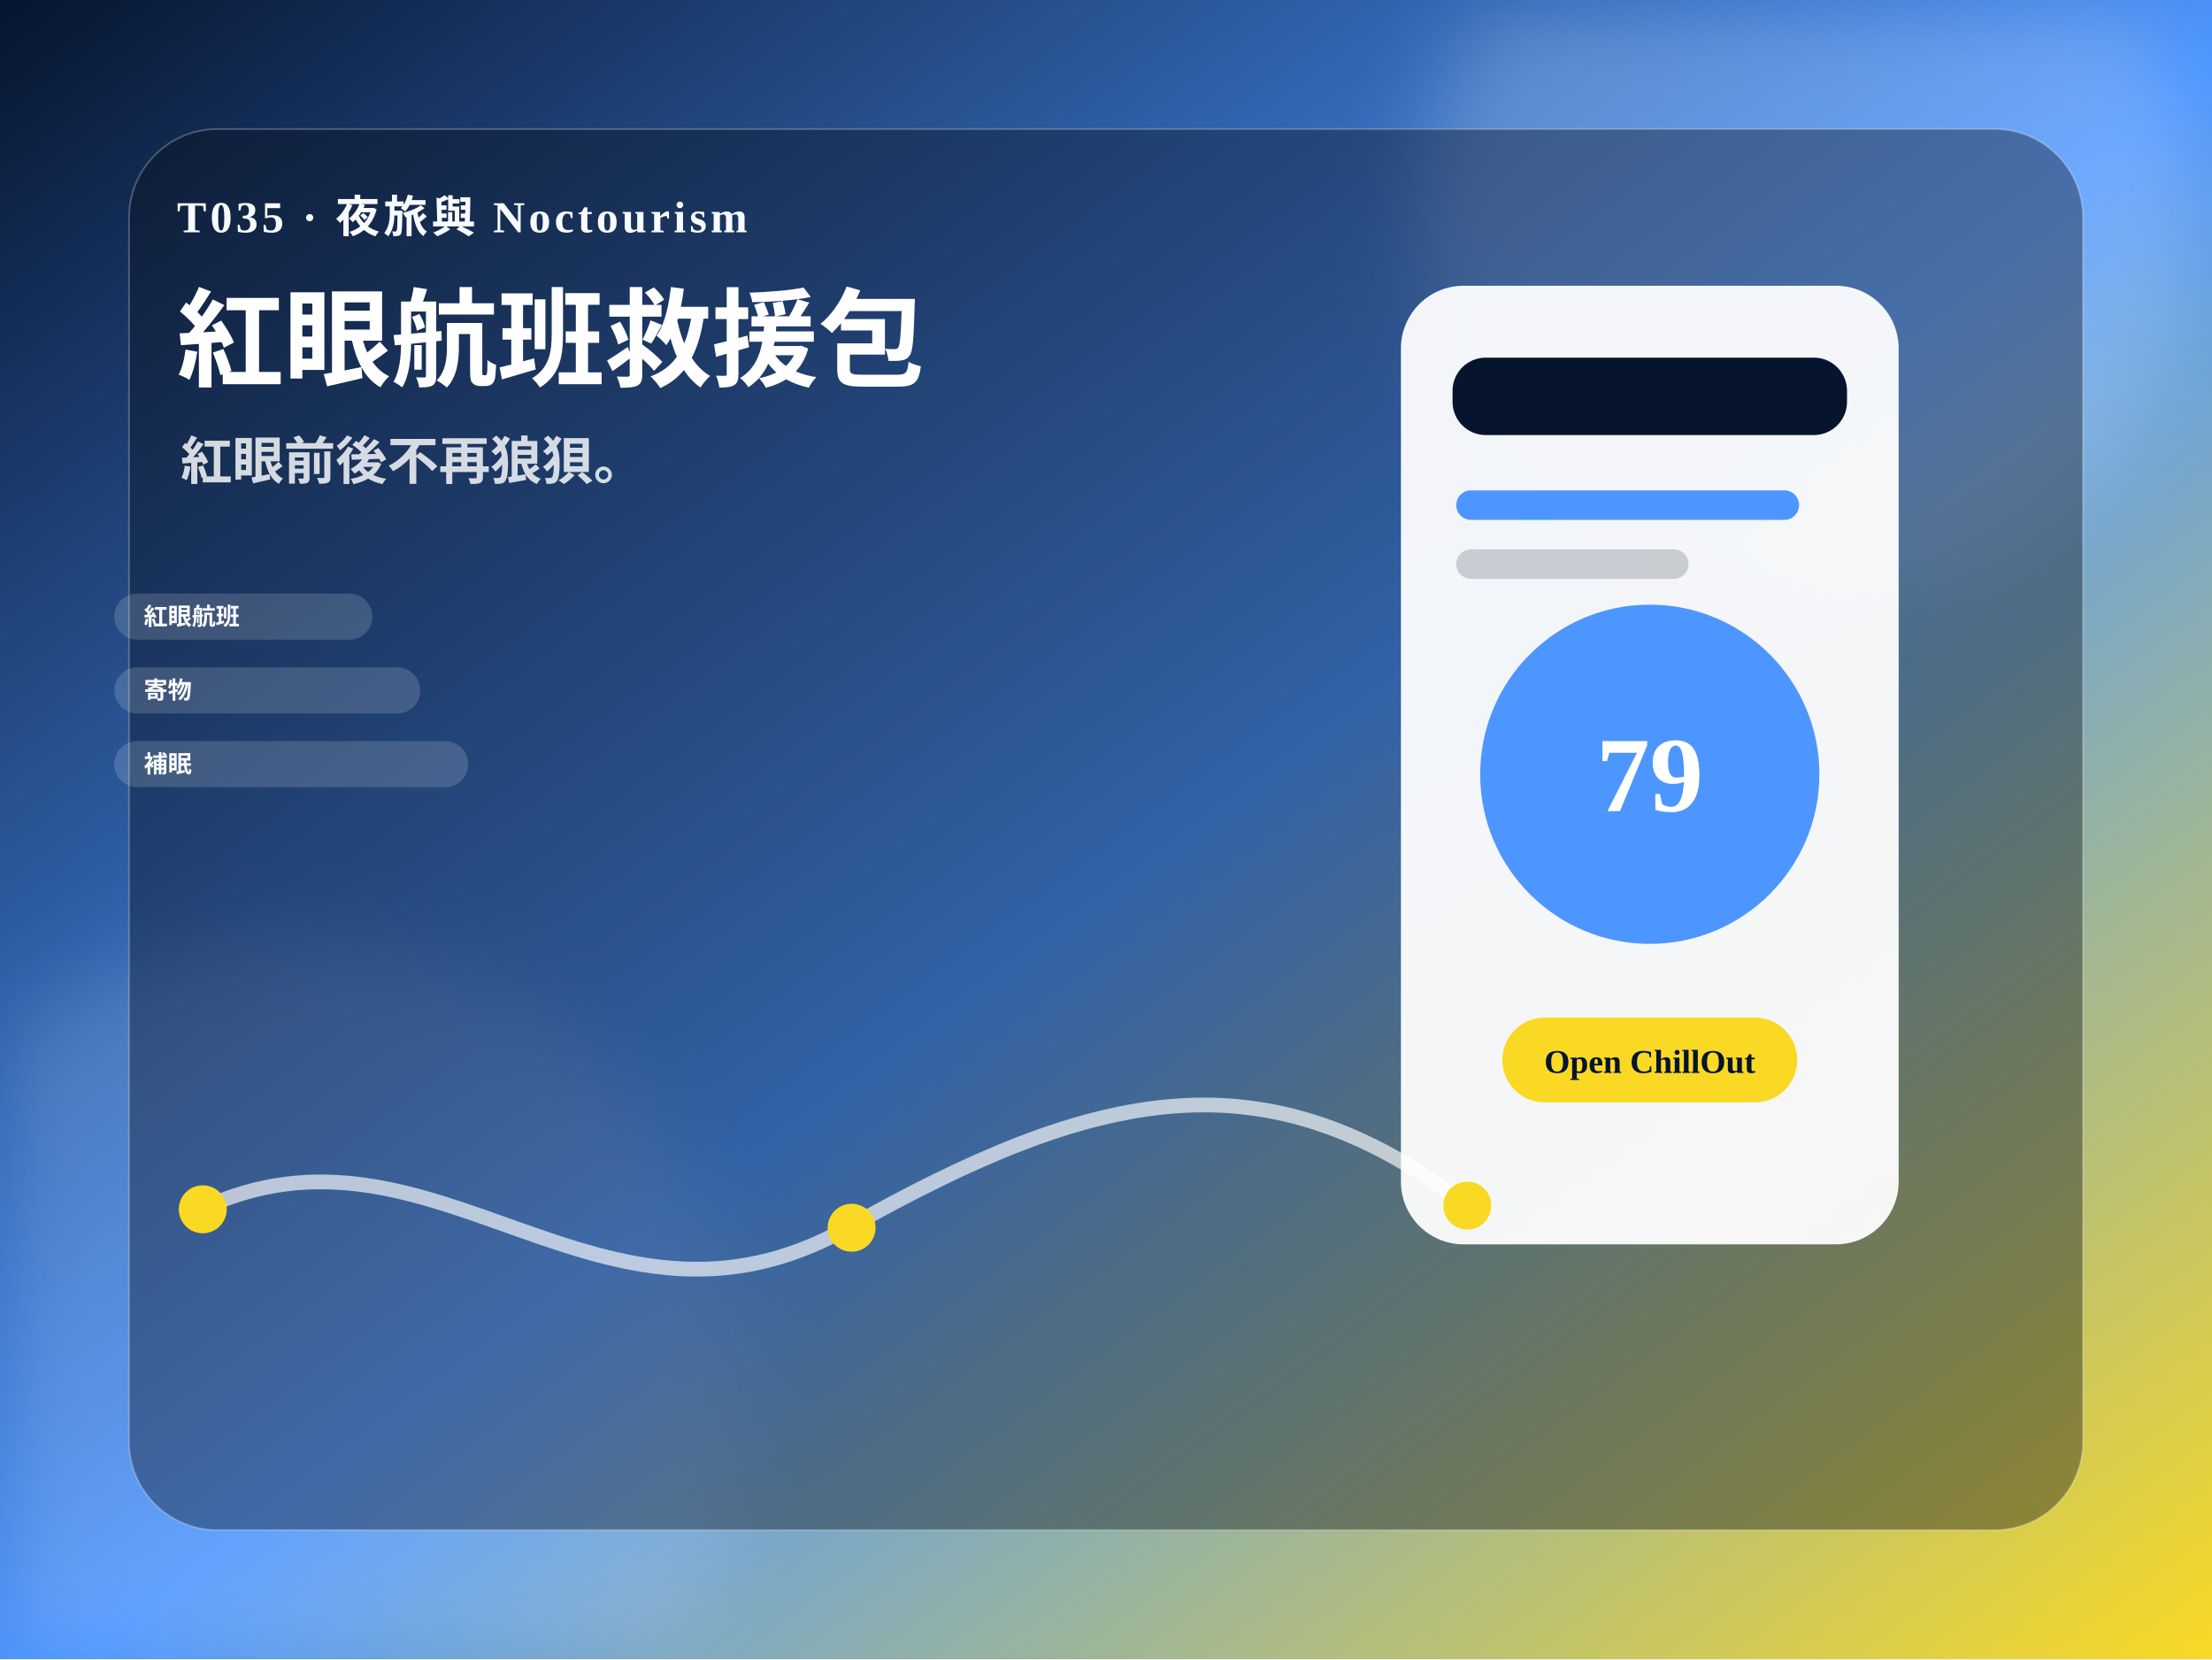
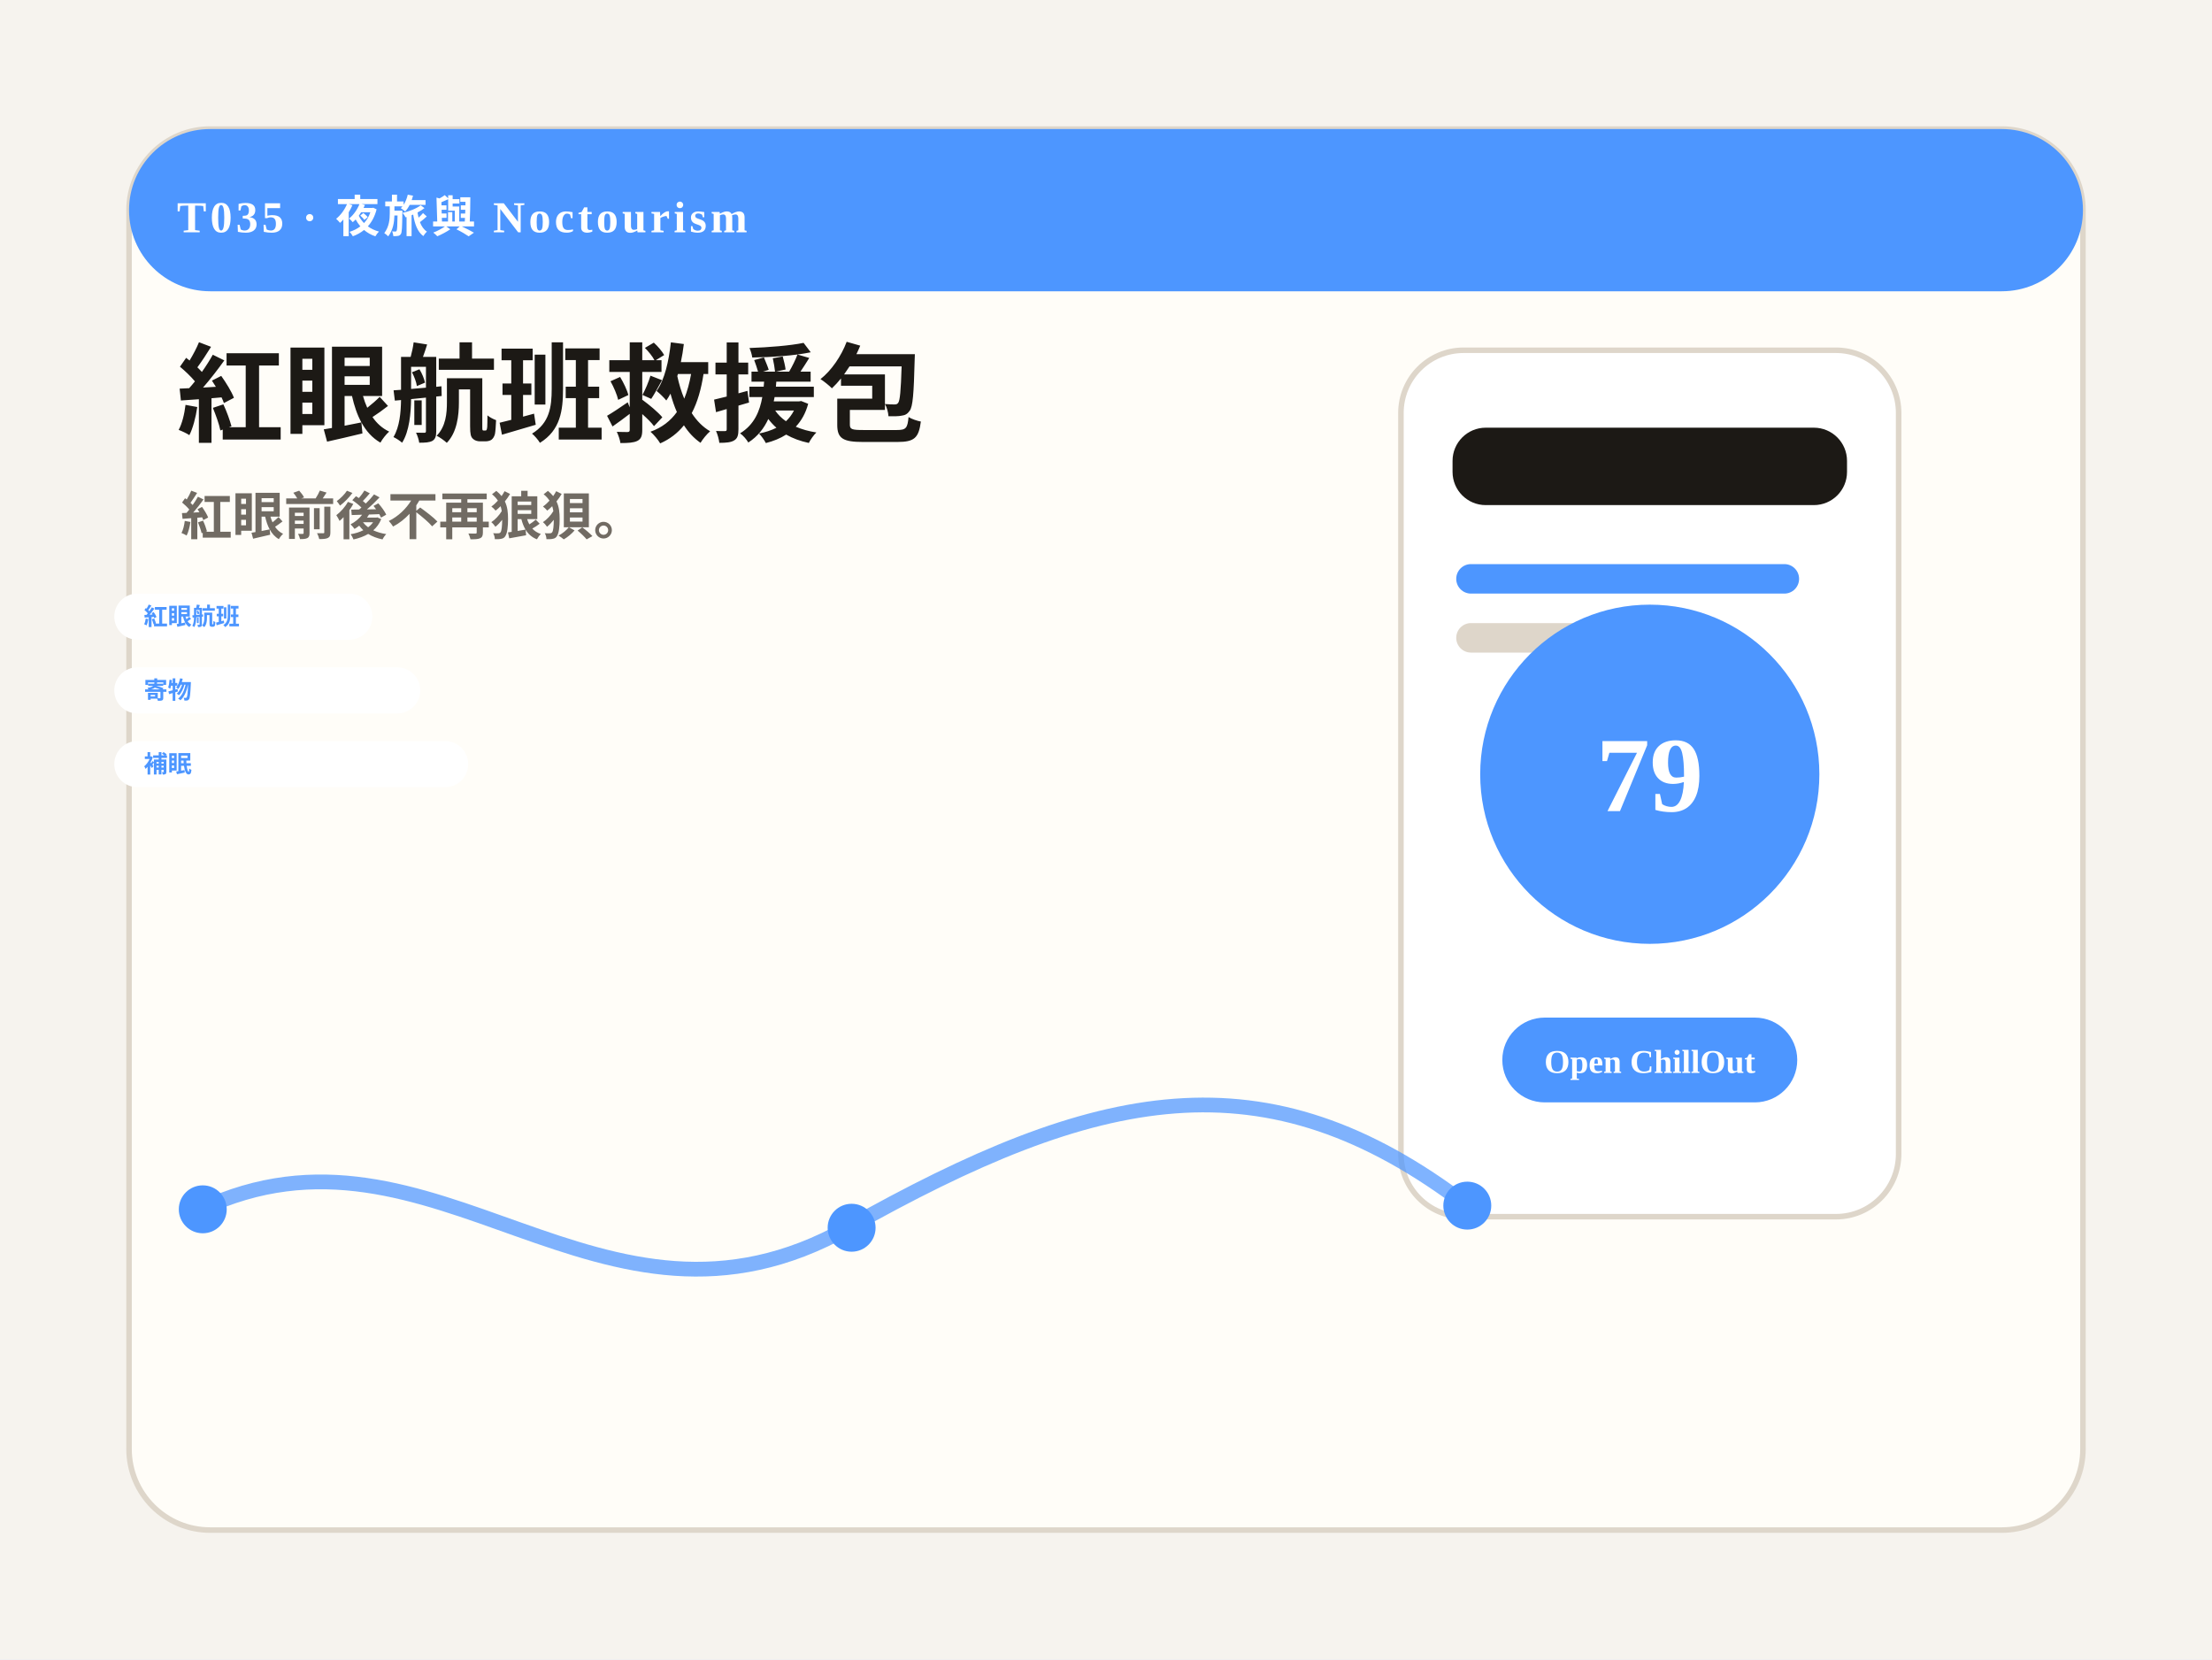
<svg xmlns="http://www.w3.org/2000/svg" width="1200" height="900" viewBox="0 0 1200 900" role="img" aria-label="紅眼航班救援包">
-   <defs>
-     <linearGradient id="bg" x1="0" y1="0" x2="1" y2="1">
-       <stop offset="0" stop-color="#06142E" />
-       <stop offset=".52" stop-color="#4D96FF" />
-       <stop offset="1" stop-color="#F9D923" />
-     </linearGradient>
-     <filter id="soft" x="-20%" y="-20%" width="140%" height="140%">
-       <feGaussianBlur stdDeviation="22" />
-     </filter>
-   </defs>
-   <rect width="1200" height="900" fill="url(#bg)" />
-   <circle cx="980" cy="120" r="210" fill="rgba(255,255,255,.18)" filter="url(#soft)" />
-   <circle cx="155" cy="760" r="250" fill="rgba(255,255,255,.12)" filter="url(#soft)" />
-   <rect x="70" y="70" width="1060" height="760" rx="48" fill="rgba(8,14,24,.38)" stroke="rgba(255,255,255,.24)" />
-   <text x="96" y="126" font-size="24" fill="#F8FBFF" font-weight="800" letter-spacing="2">T035 · 夜旅與 Noctourism</text>
-   <text x="96" y="205" font-size="58" fill="#FFFFFF" font-weight="900">紅眼航班救援包</text>
-   <text x="98" y="260" font-size="28" fill="rgba(255,255,255,.82)" font-weight="700">紅眼前後不再狼狽。</text>
-   <rect x="760" y="155" width="270" height="520" rx="34" fill="rgba(255,255,255,.94)" />
-   <rect x="788" y="194" width="214" height="42" rx="18" fill="#06142E" />
-   <rect x="790" y="266" width="186" height="16" rx="8" fill="#4D96FF" />
-   <rect x="790" y="298" width="126" height="16" rx="8" fill="rgba(9,20,34,.18)" />
+   <rect width="1200" height="900" fill="#F6F3EE" />
+   <rect x="70" y="70" width="1060" height="760" rx="44" fill="#FFFDF8" stroke="#DED6CA" stroke-width="3" />
+   <rect x="70" y="70" width="1060" height="88" rx="44" fill="#4D96FF" />
+   <text x="96" y="126" font-size="24" fill="#FFFFFF" font-weight="850" letter-spacing="2">T035 · 夜旅與 Noctourism</text>
+   <text x="96" y="235" font-size="58" fill="#1C1915" font-weight="900">紅眼航班救援包</text>
+   <text x="98" y="290" font-size="28" fill="#716B63" font-weight="700">紅眼前後不再狼狽。</text>
+   <rect x="760" y="190" width="270" height="470" rx="34" fill="#FFFFFF" stroke="#DED6CA" stroke-width="3" />
+   <rect x="788" y="232" width="214" height="42" rx="18" fill="#1C1915" />
+   <rect x="790" y="306" width="186" height="16" rx="8" fill="#4D96FF" />
+   <rect x="790" y="338" width="126" height="16" rx="8" fill="#DED6CA" />
  <circle cx="895" cy="420" r="92" fill="#4D96FF" />
  <text x="895" y="440" font-size="58" text-anchor="middle" fill="#FFFFFF" font-weight="900">79</text>
-   <rect x="815" y="552" width="160" height="46" rx="23" fill="#F9D923" />
-   <text x="895" y="582" font-size="18" text-anchor="middle" fill="#06142E" font-weight="900">Open ChillOut</text>
-   <rect x="62" y="322" width="140" height="25" rx="12.5" fill="rgba(255,255,255,.16)" />
-   <text x="78" y="339" font-size="13" fill="#F8FBFF" font-weight="700">紅眼航班</text>
-   <rect x="62" y="362" width="166" height="25" rx="12.5" fill="rgba(255,255,255,.16)" />
-   <text x="78" y="379" font-size="13" fill="#F8FBFF" font-weight="700">寄物</text>
-   <rect x="62" y="402" width="192" height="25" rx="12.5" fill="rgba(255,255,255,.16)" />
-   <text x="78" y="419" font-size="13" fill="#F8FBFF" font-weight="700">補眠</text>
-   <path d="M109 656 C236 596 325 742 460 666 S686 570 796 654" fill="none" stroke="rgba(255,255,255,.65)" stroke-width="8" stroke-linecap="round" />
-   <circle cx="110" cy="656" r="13" fill="#F9D923" />
-   <circle cx="462" cy="666" r="13" fill="#F9D923" />
-   <circle cx="796" cy="654" r="13" fill="#F9D923" />
+   <rect x="815" y="552" width="160" height="46" rx="23" fill="#4D96FF" />
+   <text x="895" y="582" font-size="18" text-anchor="middle" fill="#FFFFFF" font-weight="900">Open ChillOut</text>
+   <rect x="62" y="322" width="140" height="25" rx="12.5" fill="#FFFFFF" />
+   <text x="78" y="339" font-size="13" fill="#4D96FF" font-weight="800">紅眼航班</text>
+   <rect x="62" y="362" width="166" height="25" rx="12.5" fill="#FFFFFF" />
+   <text x="78" y="379" font-size="13" fill="#4D96FF" font-weight="800">寄物</text>
+   <rect x="62" y="402" width="192" height="25" rx="12.5" fill="#FFFFFF" />
+   <text x="78" y="419" font-size="13" fill="#4D96FF" font-weight="800">補眠</text>
+   <path d="M109 656 C236 596 325 742 460 666 S686 570 796 654" fill="none" stroke="#4D96FF" stroke-width="8" stroke-linecap="round" opacity=".72" />
+   <circle cx="110" cy="656" r="13" fill="#4D96FF" />
+   <circle cx="462" cy="666" r="13" fill="#4D96FF" />
+   <circle cx="796" cy="654" r="13" fill="#4D96FF" />
</svg>
